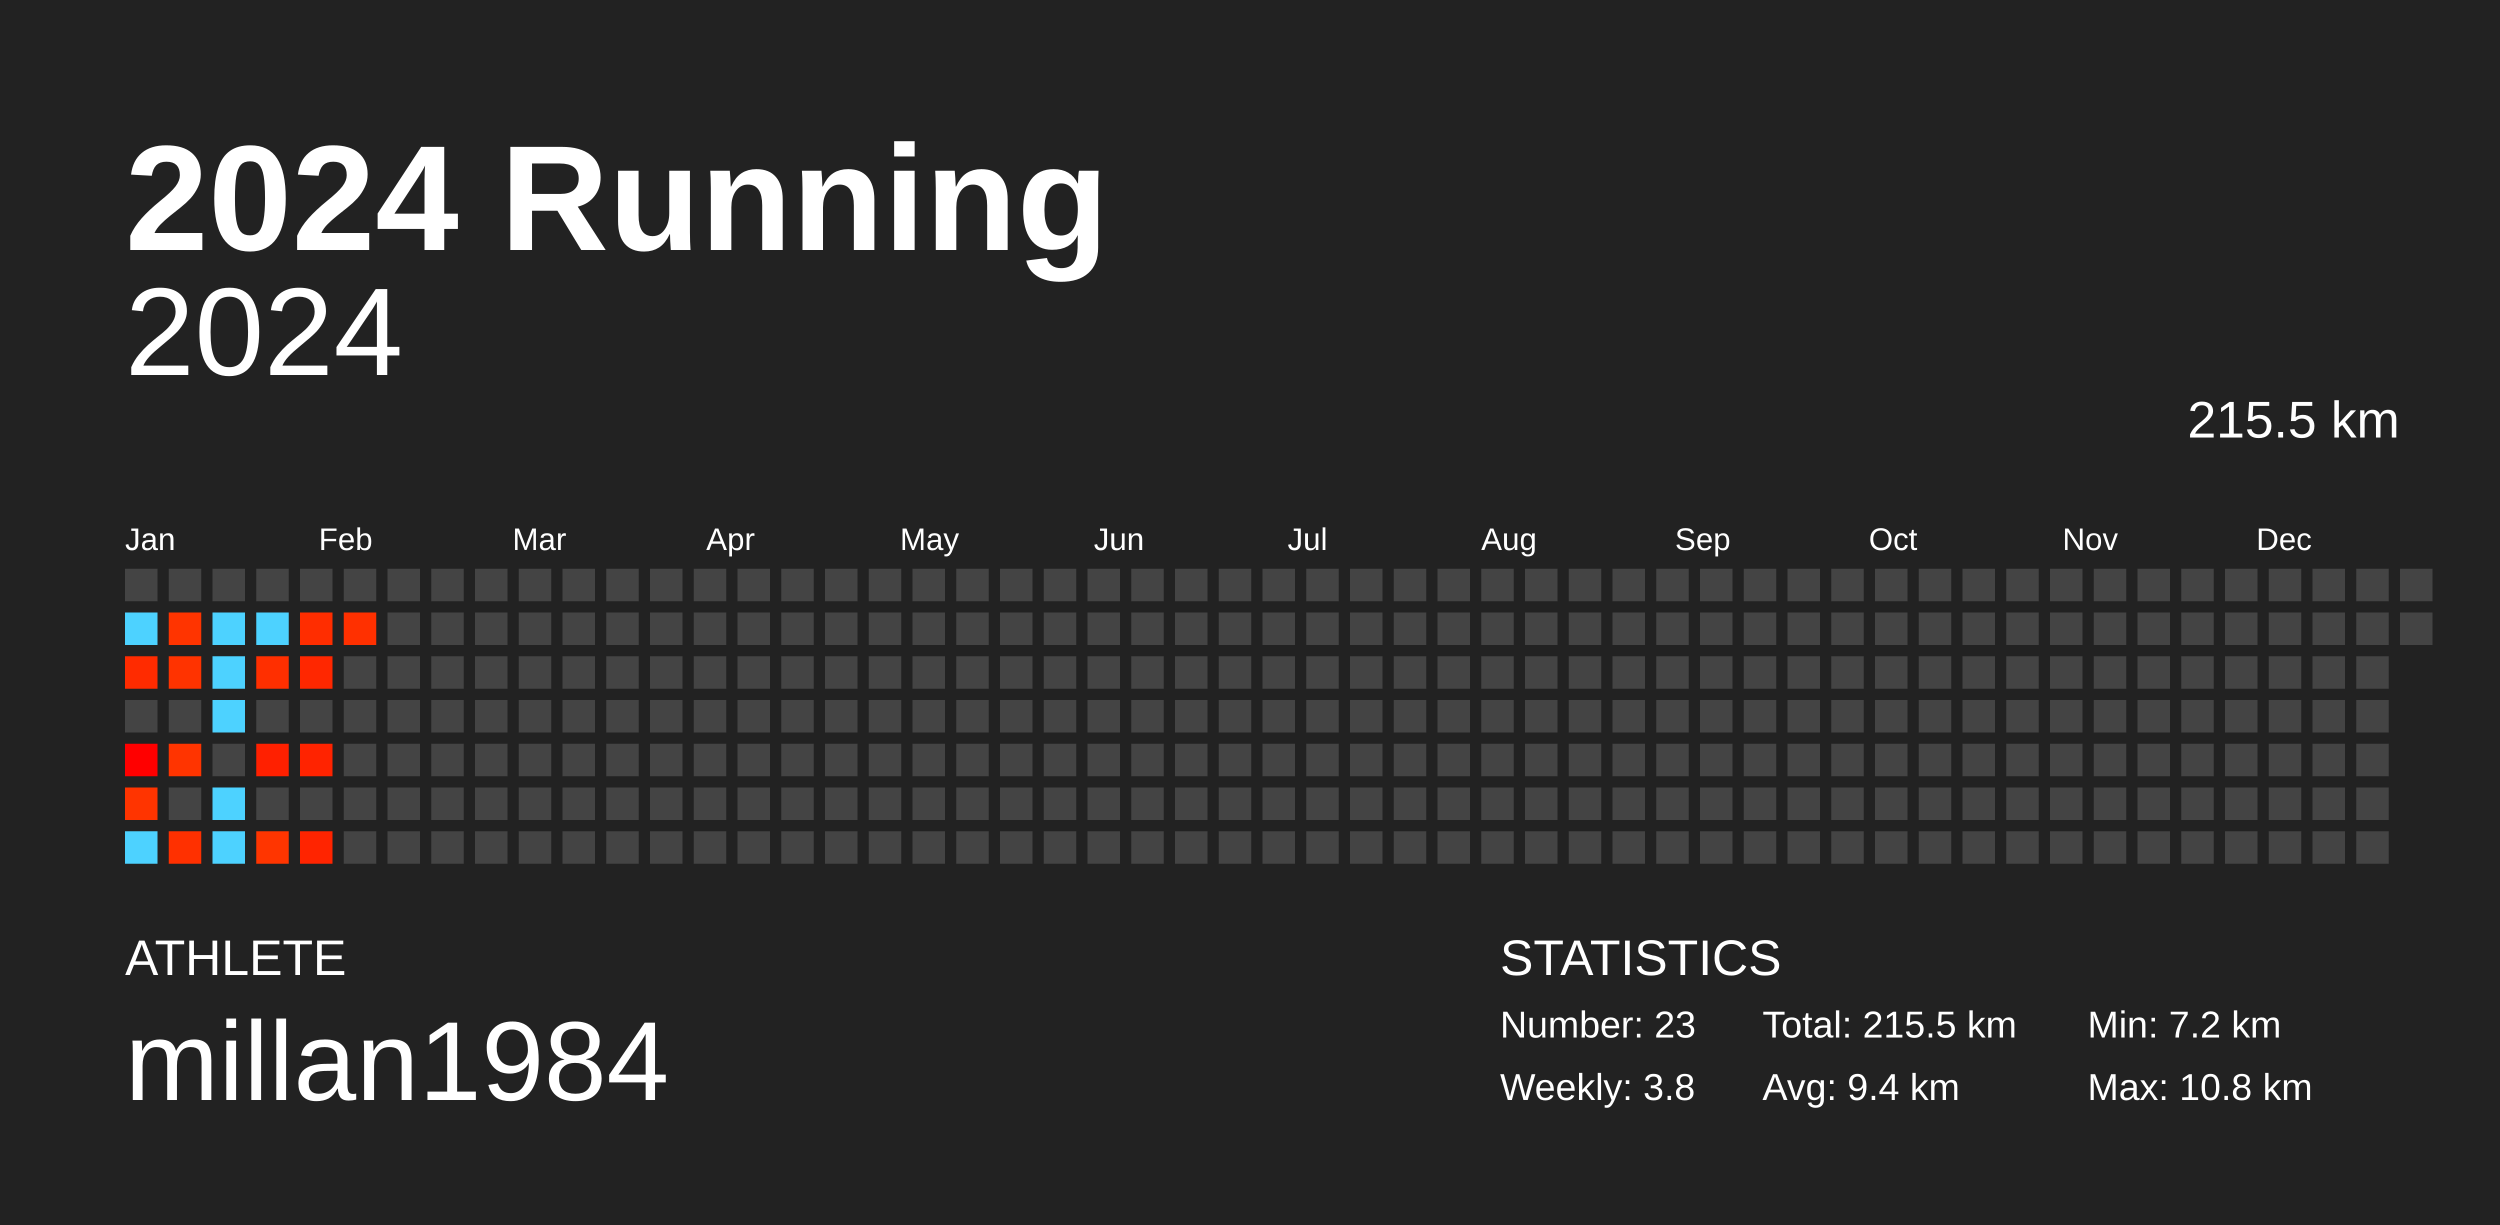
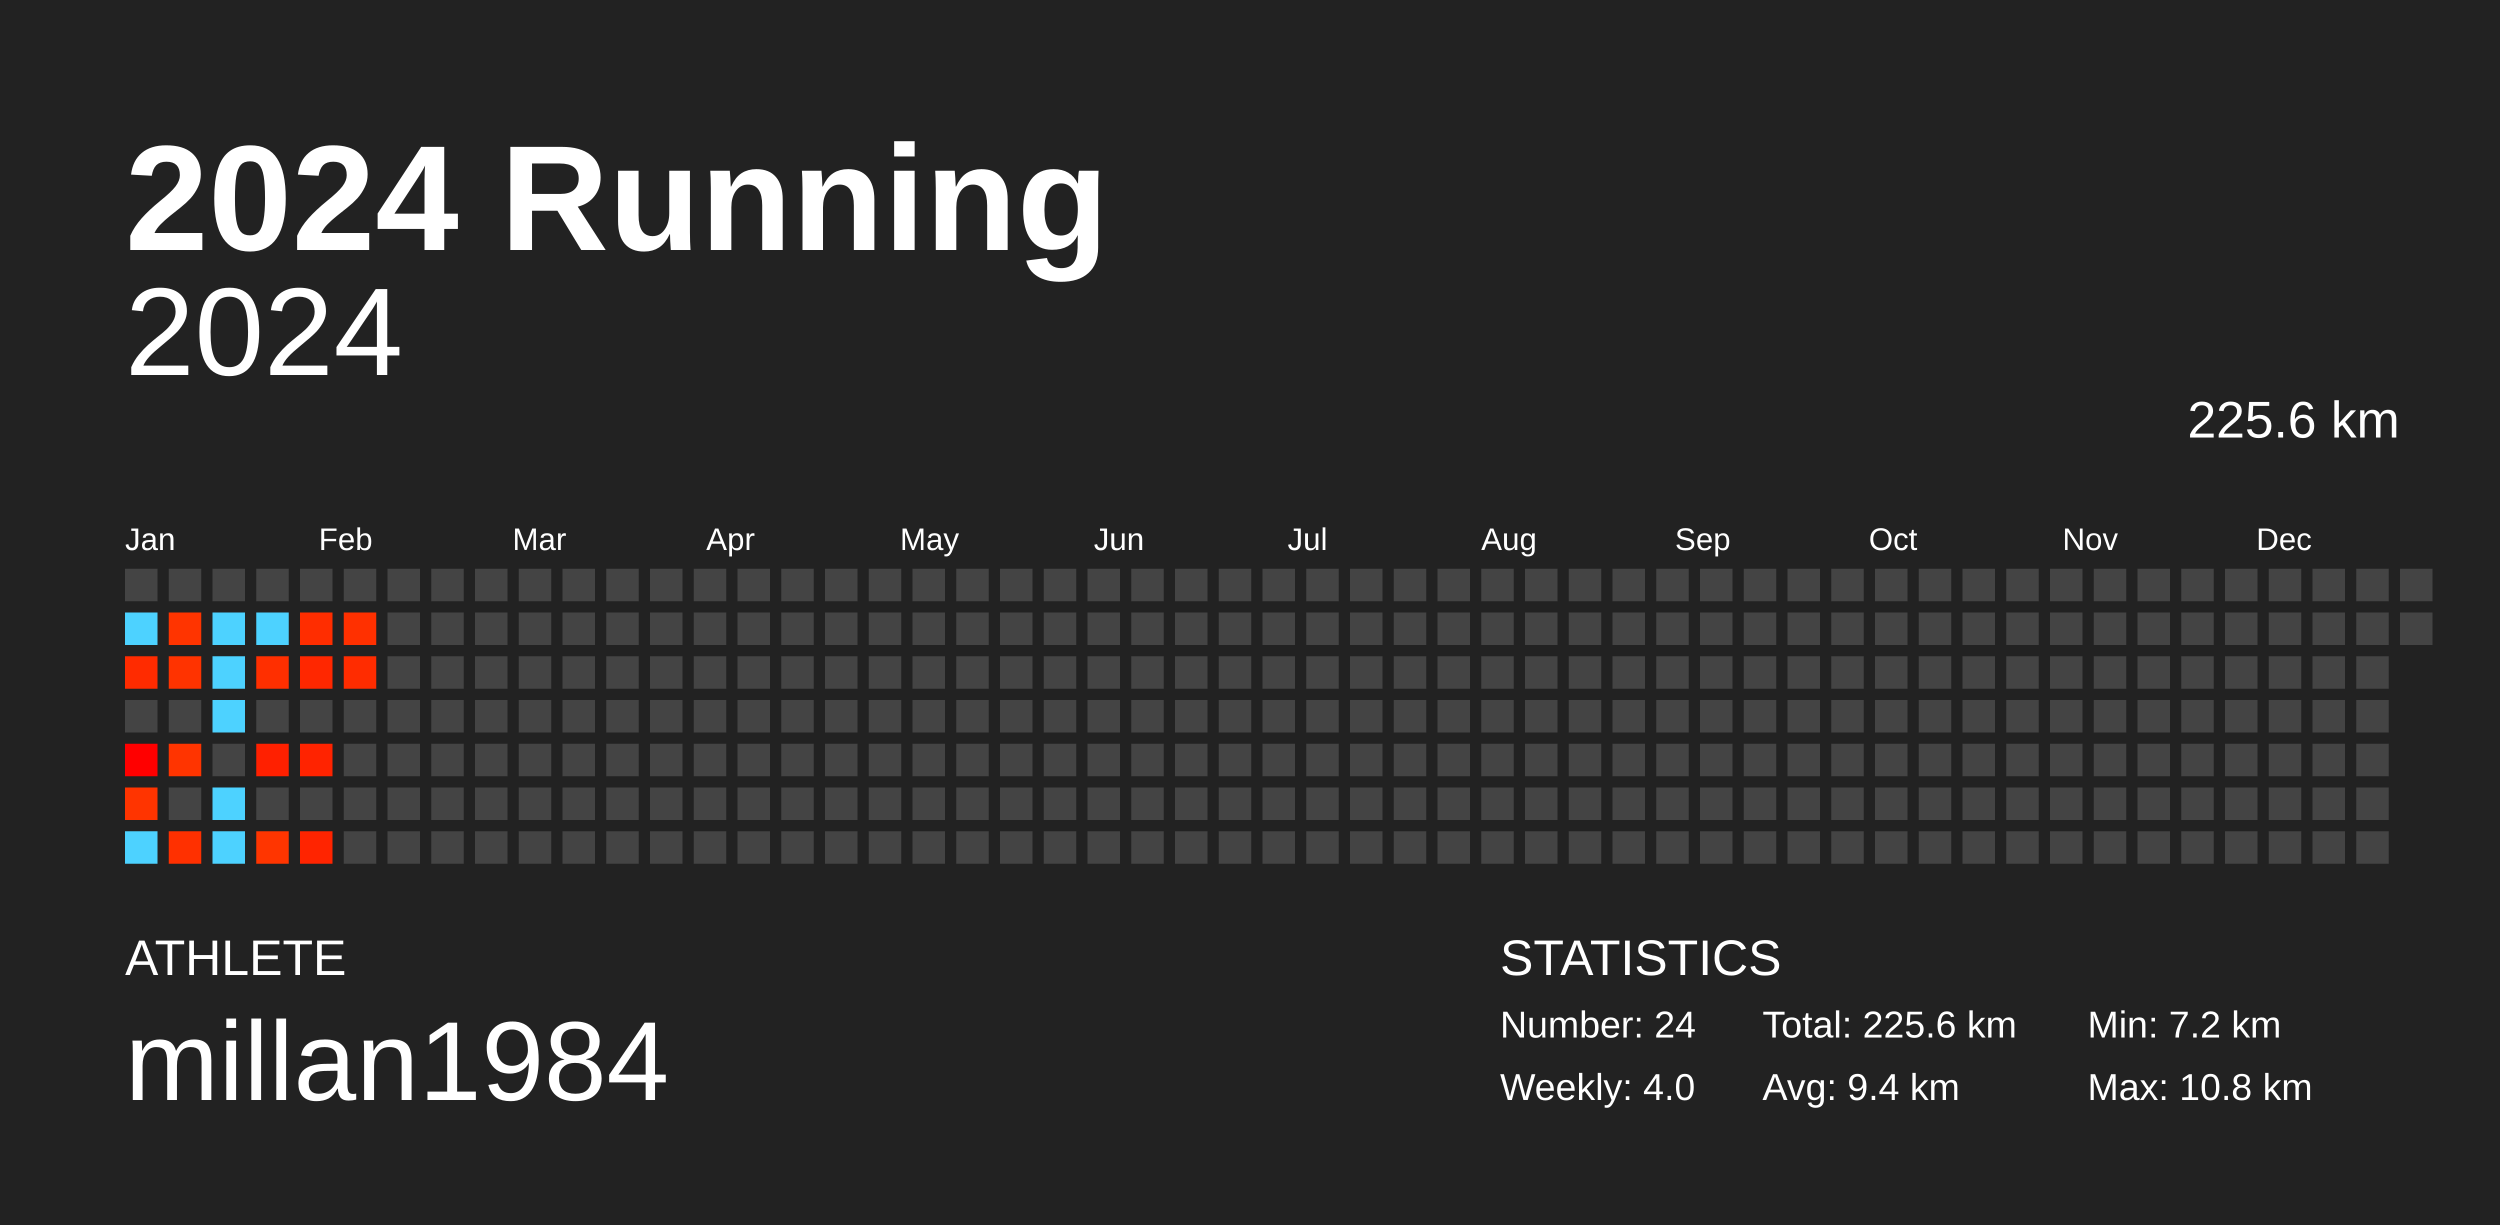
<svg xmlns="http://www.w3.org/2000/svg" baseProfile="full" height="98mm" version="1.1" viewBox="0,0,200,98" width="200mm">
  <defs />
  <rect fill="#222222" height="98" width="200" x="0" y="0" />
  <text fill="#FFFFFF" style="font-size:12px; font-family:Arial; font-weight:bold;" x="10" y="20">2024 Running</text>
  <text fill="#FFFFFF" style="font-size:4px; font-family:Arial" x="10" y="78">ATHLETE</text>
  <text fill="#FFFFFF" style="font-size:9px; font-family:Arial" x="10" y="88">millan1984</text>
  <text fill="#FFFFFF" style="font-size:4px; font-family:Arial" x="120" y="78">STATISTICS</text>
-   <text fill="#FFFFFF" style="font-size:3px; font-family:Arial" x="120" y="83">Number: 23</text>
-   <text fill="#FFFFFF" style="font-size:3px; font-family:Arial" x="120" y="88">Weekly: 3.8</text>
-   <text fill="#FFFFFF" style="font-size:3px; font-family:Arial" x="141" y="83">Total: 215.5 km</text>
+   <text fill="#FFFFFF" style="font-size:3px; font-family:Arial" x="120" y="83">Number: 24</text>
+   <text fill="#FFFFFF" style="font-size:3px; font-family:Arial" x="120" y="88">Weekly: 4.0</text>
+   <text fill="#FFFFFF" style="font-size:3px; font-family:Arial" x="141" y="83">Total: 225.6 km</text>
  <text fill="#FFFFFF" style="font-size:3px; font-family:Arial" x="141" y="88">Avg: 9.4 km</text>
  <text fill="#FFFFFF" style="font-size:3px; font-family:Arial" x="167" y="83">Min: 7.2 km</text>
  <text fill="#FFFFFF" style="font-size:3px; font-family:Arial" x="167" y="88">Max: 10.8 km</text>
  <text alignment-baseline="hanging" fill="#FFFFFF" style="font-size:10.0px; font-family:Arial;" x="10" y="30">2024</text>
-   <text alignment-baseline="hanging" fill="#FFFFFF" style="font-size:4.125px; font-family:Arial;" x="175" y="35">215.5 km</text>
+   <text alignment-baseline="hanging" fill="#FFFFFF" style="font-size:4.125px; font-family:Arial;" x="175" y="35">225.6 km</text>
  <text fill="#FFFFFF" style="font-size:2.5px; font-family:Arial" x="10.0" y="44">Jan</text>
  <text fill="#FFFFFF" style="font-size:2.5px; font-family:Arial" x="25.5" y="44">Feb</text>
  <text fill="#FFFFFF" style="font-size:2.5px; font-family:Arial" x="41.0" y="44">Mar</text>
  <text fill="#FFFFFF" style="font-size:2.5px; font-family:Arial" x="56.5" y="44">Apr</text>
  <text fill="#FFFFFF" style="font-size:2.5px; font-family:Arial" x="72.0" y="44">May</text>
  <text fill="#FFFFFF" style="font-size:2.5px; font-family:Arial" x="87.5" y="44">Jun</text>
  <text fill="#FFFFFF" style="font-size:2.5px; font-family:Arial" x="103.0" y="44">Jul</text>
  <text fill="#FFFFFF" style="font-size:2.5px; font-family:Arial" x="118.5" y="44">Aug</text>
  <text fill="#FFFFFF" style="font-size:2.5px; font-family:Arial" x="134.0" y="44">Sep</text>
  <text fill="#FFFFFF" style="font-size:2.5px; font-family:Arial" x="149.5" y="44">Oct</text>
  <text fill="#FFFFFF" style="font-size:2.5px; font-family:Arial" x="165.0" y="44">Nov</text>
  <text fill="#FFFFFF" style="font-size:2.5px; font-family:Arial" x="180.5" y="44">Dec</text>
  <rect fill="#444444" height="2.6" width="2.6" x="10.0" y="45.5" />
  <rect fill="#4dd2ff" height="2.6" width="2.6" x="10.0" y="49.0" />
  <rect fill="#ff2b00" height="2.6" width="2.6" x="10.0" y="52.5" />
  <rect fill="#444444" height="2.6" width="2.6" x="10.0" y="56.0" />
  <rect fill="#ff0000" height="2.6" width="2.6" x="10.0" y="59.5" />
  <rect fill="#ff3400" height="2.6" width="2.6" x="10.0" y="63.0" />
  <rect fill="#4dd2ff" height="2.6" width="2.6" x="10.0" y="66.5" />
  <rect fill="#444444" height="2.6" width="2.6" x="13.5" y="45.5" />
  <rect fill="#ff3400" height="2.6" width="2.6" x="13.5" y="49.0" />
  <rect fill="#ff3300" height="2.6" width="2.6" x="13.5" y="52.5" />
  <rect fill="#444444" height="2.6" width="2.6" x="13.5" y="56.0" />
  <rect fill="#ff3400" height="2.6" width="2.6" x="13.5" y="59.5" />
  <rect fill="#444444" height="2.6" width="2.6" x="13.5" y="63.0" />
  <rect fill="#ff3000" height="2.6" width="2.6" x="13.5" y="66.5" />
  <rect fill="#444444" height="2.6" width="2.6" x="17.0" y="45.5" />
  <rect fill="#4dd2ff" height="2.6" width="2.6" x="17.0" y="49.0" />
  <rect fill="#4dd2ff" height="2.6" width="2.6" x="17.0" y="52.5" />
  <rect fill="#4dd2ff" height="2.6" width="2.6" x="17.0" y="56.0" />
  <rect fill="#444444" height="2.6" width="2.6" x="17.0" y="59.5" />
  <rect fill="#4dd2ff" height="2.6" width="2.6" x="17.0" y="63.0" />
  <rect fill="#4dd2ff" height="2.6" width="2.6" x="17.0" y="66.5" />
  <rect fill="#444444" height="2.6" width="2.6" x="20.5" y="45.5" />
  <rect fill="#4dd2ff" height="2.6" width="2.6" x="20.5" y="49.0" />
  <rect fill="#ff2f00" height="2.6" width="2.6" x="20.5" y="52.5" />
  <rect fill="#444444" height="2.6" width="2.6" x="20.5" y="56.0" />
  <rect fill="#ff2000" height="2.6" width="2.6" x="20.5" y="59.5" />
  <rect fill="#444444" height="2.6" width="2.6" x="20.5" y="63.0" />
  <rect fill="#ff3500" height="2.6" width="2.6" x="20.5" y="66.5" />
  <rect fill="#444444" height="2.6" width="2.6" x="24.0" y="45.5" />
  <rect fill="#ff2d00" height="2.6" width="2.6" x="24.0" y="49.0" />
  <rect fill="#ff2700" height="2.6" width="2.6" x="24.0" y="52.5" />
  <rect fill="#444444" height="2.6" width="2.6" x="24.0" y="56.0" />
  <rect fill="#ff2300" height="2.6" width="2.6" x="24.0" y="59.5" />
  <rect fill="#444444" height="2.6" width="2.6" x="24.0" y="63.0" />
  <rect fill="#ff2400" height="2.6" width="2.6" x="24.0" y="66.5" />
  <rect fill="#444444" height="2.6" width="2.6" x="27.5" y="45.5" />
  <rect fill="#ff3000" height="2.6" width="2.6" x="27.5" y="49.0" />
-   <rect fill="#444444" height="2.6" width="2.6" x="27.5" y="52.5" />
+   <rect fill="#ff2c00" height="2.6" width="2.6" x="27.5" y="52.5" />
  <rect fill="#444444" height="2.6" width="2.6" x="27.5" y="56.0" />
  <rect fill="#444444" height="2.6" width="2.6" x="27.5" y="59.5" />
  <rect fill="#444444" height="2.6" width="2.6" x="27.5" y="63.0" />
  <rect fill="#444444" height="2.6" width="2.6" x="27.5" y="66.5" />
  <rect fill="#444444" height="2.6" width="2.6" x="31.0" y="45.5" />
  <rect fill="#444444" height="2.6" width="2.6" x="31.0" y="49.0" />
  <rect fill="#444444" height="2.6" width="2.6" x="31.0" y="52.5" />
  <rect fill="#444444" height="2.6" width="2.6" x="31.0" y="56.0" />
  <rect fill="#444444" height="2.6" width="2.6" x="31.0" y="59.5" />
  <rect fill="#444444" height="2.6" width="2.6" x="31.0" y="63.0" />
  <rect fill="#444444" height="2.6" width="2.6" x="31.0" y="66.5" />
  <rect fill="#444444" height="2.6" width="2.6" x="34.5" y="45.5" />
  <rect fill="#444444" height="2.6" width="2.6" x="34.5" y="49.0" />
  <rect fill="#444444" height="2.6" width="2.6" x="34.5" y="52.5" />
  <rect fill="#444444" height="2.6" width="2.6" x="34.5" y="56.0" />
  <rect fill="#444444" height="2.6" width="2.6" x="34.5" y="59.5" />
  <rect fill="#444444" height="2.6" width="2.6" x="34.5" y="63.0" />
  <rect fill="#444444" height="2.6" width="2.6" x="34.5" y="66.5" />
  <rect fill="#444444" height="2.6" width="2.6" x="38.0" y="45.5" />
  <rect fill="#444444" height="2.6" width="2.6" x="38.0" y="49.0" />
  <rect fill="#444444" height="2.6" width="2.6" x="38.0" y="52.5" />
  <rect fill="#444444" height="2.6" width="2.6" x="38.0" y="56.0" />
  <rect fill="#444444" height="2.6" width="2.6" x="38.0" y="59.5" />
  <rect fill="#444444" height="2.6" width="2.6" x="38.0" y="63.0" />
  <rect fill="#444444" height="2.6" width="2.6" x="38.0" y="66.5" />
  <rect fill="#444444" height="2.6" width="2.6" x="41.5" y="45.5" />
  <rect fill="#444444" height="2.6" width="2.6" x="41.5" y="49.0" />
  <rect fill="#444444" height="2.6" width="2.6" x="41.5" y="52.5" />
  <rect fill="#444444" height="2.6" width="2.6" x="41.5" y="56.0" />
  <rect fill="#444444" height="2.6" width="2.6" x="41.5" y="59.5" />
  <rect fill="#444444" height="2.6" width="2.6" x="41.5" y="63.0" />
  <rect fill="#444444" height="2.6" width="2.6" x="41.5" y="66.5" />
  <rect fill="#444444" height="2.6" width="2.6" x="45.0" y="45.5" />
  <rect fill="#444444" height="2.6" width="2.6" x="45.0" y="49.0" />
  <rect fill="#444444" height="2.6" width="2.6" x="45.0" y="52.5" />
  <rect fill="#444444" height="2.6" width="2.6" x="45.0" y="56.0" />
  <rect fill="#444444" height="2.6" width="2.6" x="45.0" y="59.5" />
  <rect fill="#444444" height="2.6" width="2.6" x="45.0" y="63.0" />
  <rect fill="#444444" height="2.6" width="2.6" x="45.0" y="66.5" />
  <rect fill="#444444" height="2.6" width="2.6" x="48.5" y="45.5" />
  <rect fill="#444444" height="2.6" width="2.6" x="48.5" y="49.0" />
  <rect fill="#444444" height="2.6" width="2.6" x="48.5" y="52.5" />
  <rect fill="#444444" height="2.6" width="2.6" x="48.5" y="56.0" />
  <rect fill="#444444" height="2.6" width="2.6" x="48.5" y="59.5" />
  <rect fill="#444444" height="2.6" width="2.6" x="48.5" y="63.0" />
  <rect fill="#444444" height="2.6" width="2.6" x="48.5" y="66.5" />
  <rect fill="#444444" height="2.6" width="2.6" x="52.0" y="45.5" />
  <rect fill="#444444" height="2.6" width="2.6" x="52.0" y="49.0" />
  <rect fill="#444444" height="2.6" width="2.6" x="52.0" y="52.5" />
  <rect fill="#444444" height="2.6" width="2.6" x="52.0" y="56.0" />
  <rect fill="#444444" height="2.6" width="2.6" x="52.0" y="59.5" />
  <rect fill="#444444" height="2.6" width="2.6" x="52.0" y="63.0" />
  <rect fill="#444444" height="2.6" width="2.6" x="52.0" y="66.5" />
  <rect fill="#444444" height="2.6" width="2.6" x="55.5" y="45.5" />
  <rect fill="#444444" height="2.6" width="2.6" x="55.5" y="49.0" />
  <rect fill="#444444" height="2.6" width="2.6" x="55.5" y="52.5" />
  <rect fill="#444444" height="2.6" width="2.6" x="55.5" y="56.0" />
  <rect fill="#444444" height="2.6" width="2.6" x="55.5" y="59.5" />
  <rect fill="#444444" height="2.6" width="2.6" x="55.5" y="63.0" />
  <rect fill="#444444" height="2.6" width="2.6" x="55.5" y="66.5" />
  <rect fill="#444444" height="2.6" width="2.6" x="59.0" y="45.5" />
  <rect fill="#444444" height="2.6" width="2.6" x="59.0" y="49.0" />
  <rect fill="#444444" height="2.6" width="2.6" x="59.0" y="52.5" />
  <rect fill="#444444" height="2.6" width="2.6" x="59.0" y="56.0" />
  <rect fill="#444444" height="2.6" width="2.6" x="59.0" y="59.5" />
  <rect fill="#444444" height="2.6" width="2.6" x="59.0" y="63.0" />
  <rect fill="#444444" height="2.6" width="2.6" x="59.0" y="66.5" />
  <rect fill="#444444" height="2.6" width="2.6" x="62.5" y="45.5" />
  <rect fill="#444444" height="2.6" width="2.6" x="62.5" y="49.0" />
  <rect fill="#444444" height="2.6" width="2.6" x="62.5" y="52.5" />
  <rect fill="#444444" height="2.6" width="2.6" x="62.5" y="56.0" />
  <rect fill="#444444" height="2.6" width="2.6" x="62.5" y="59.5" />
  <rect fill="#444444" height="2.6" width="2.6" x="62.5" y="63.0" />
  <rect fill="#444444" height="2.6" width="2.6" x="62.5" y="66.5" />
  <rect fill="#444444" height="2.6" width="2.6" x="66.0" y="45.5" />
  <rect fill="#444444" height="2.6" width="2.6" x="66.0" y="49.0" />
  <rect fill="#444444" height="2.6" width="2.6" x="66.0" y="52.5" />
  <rect fill="#444444" height="2.6" width="2.6" x="66.0" y="56.0" />
  <rect fill="#444444" height="2.6" width="2.6" x="66.0" y="59.5" />
  <rect fill="#444444" height="2.6" width="2.6" x="66.0" y="63.0" />
  <rect fill="#444444" height="2.6" width="2.6" x="66.0" y="66.5" />
  <rect fill="#444444" height="2.6" width="2.6" x="69.5" y="45.5" />
  <rect fill="#444444" height="2.6" width="2.6" x="69.5" y="49.0" />
  <rect fill="#444444" height="2.6" width="2.6" x="69.5" y="52.5" />
  <rect fill="#444444" height="2.6" width="2.6" x="69.5" y="56.0" />
  <rect fill="#444444" height="2.6" width="2.6" x="69.5" y="59.5" />
  <rect fill="#444444" height="2.6" width="2.6" x="69.5" y="63.0" />
  <rect fill="#444444" height="2.6" width="2.6" x="69.5" y="66.5" />
  <rect fill="#444444" height="2.6" width="2.6" x="73.0" y="45.5" />
  <rect fill="#444444" height="2.6" width="2.6" x="73.0" y="49.0" />
  <rect fill="#444444" height="2.6" width="2.6" x="73.0" y="52.5" />
  <rect fill="#444444" height="2.6" width="2.6" x="73.0" y="56.0" />
  <rect fill="#444444" height="2.6" width="2.6" x="73.0" y="59.5" />
  <rect fill="#444444" height="2.6" width="2.6" x="73.0" y="63.0" />
  <rect fill="#444444" height="2.6" width="2.6" x="73.0" y="66.5" />
  <rect fill="#444444" height="2.6" width="2.6" x="76.5" y="45.5" />
  <rect fill="#444444" height="2.6" width="2.6" x="76.5" y="49.0" />
  <rect fill="#444444" height="2.6" width="2.6" x="76.5" y="52.5" />
  <rect fill="#444444" height="2.6" width="2.6" x="76.5" y="56.0" />
  <rect fill="#444444" height="2.6" width="2.6" x="76.5" y="59.5" />
  <rect fill="#444444" height="2.6" width="2.6" x="76.5" y="63.0" />
  <rect fill="#444444" height="2.6" width="2.6" x="76.5" y="66.5" />
  <rect fill="#444444" height="2.6" width="2.6" x="80.0" y="45.5" />
  <rect fill="#444444" height="2.6" width="2.6" x="80.0" y="49.0" />
  <rect fill="#444444" height="2.6" width="2.6" x="80.0" y="52.5" />
  <rect fill="#444444" height="2.6" width="2.6" x="80.0" y="56.0" />
  <rect fill="#444444" height="2.6" width="2.6" x="80.0" y="59.5" />
  <rect fill="#444444" height="2.6" width="2.6" x="80.0" y="63.0" />
  <rect fill="#444444" height="2.6" width="2.6" x="80.0" y="66.5" />
  <rect fill="#444444" height="2.6" width="2.6" x="83.5" y="45.5" />
  <rect fill="#444444" height="2.6" width="2.6" x="83.5" y="49.0" />
  <rect fill="#444444" height="2.6" width="2.6" x="83.5" y="52.5" />
  <rect fill="#444444" height="2.6" width="2.6" x="83.5" y="56.0" />
  <rect fill="#444444" height="2.6" width="2.6" x="83.5" y="59.5" />
  <rect fill="#444444" height="2.6" width="2.6" x="83.5" y="63.0" />
  <rect fill="#444444" height="2.6" width="2.6" x="83.5" y="66.5" />
  <rect fill="#444444" height="2.6" width="2.6" x="87.0" y="45.5" />
  <rect fill="#444444" height="2.6" width="2.6" x="87.0" y="49.0" />
  <rect fill="#444444" height="2.6" width="2.6" x="87.0" y="52.5" />
  <rect fill="#444444" height="2.6" width="2.6" x="87.0" y="56.0" />
  <rect fill="#444444" height="2.6" width="2.6" x="87.0" y="59.5" />
  <rect fill="#444444" height="2.6" width="2.6" x="87.0" y="63.0" />
  <rect fill="#444444" height="2.6" width="2.6" x="87.0" y="66.5" />
  <rect fill="#444444" height="2.6" width="2.6" x="90.5" y="45.5" />
  <rect fill="#444444" height="2.6" width="2.6" x="90.5" y="49.0" />
  <rect fill="#444444" height="2.6" width="2.6" x="90.5" y="52.5" />
  <rect fill="#444444" height="2.6" width="2.6" x="90.5" y="56.0" />
  <rect fill="#444444" height="2.6" width="2.6" x="90.5" y="59.5" />
  <rect fill="#444444" height="2.6" width="2.6" x="90.5" y="63.0" />
  <rect fill="#444444" height="2.6" width="2.6" x="90.5" y="66.5" />
  <rect fill="#444444" height="2.6" width="2.6" x="94.0" y="45.5" />
  <rect fill="#444444" height="2.6" width="2.6" x="94.0" y="49.0" />
  <rect fill="#444444" height="2.6" width="2.6" x="94.0" y="52.5" />
  <rect fill="#444444" height="2.6" width="2.6" x="94.0" y="56.0" />
  <rect fill="#444444" height="2.6" width="2.6" x="94.0" y="59.5" />
  <rect fill="#444444" height="2.6" width="2.6" x="94.0" y="63.0" />
  <rect fill="#444444" height="2.6" width="2.6" x="94.0" y="66.5" />
  <rect fill="#444444" height="2.6" width="2.6" x="97.5" y="45.5" />
  <rect fill="#444444" height="2.6" width="2.6" x="97.5" y="49.0" />
  <rect fill="#444444" height="2.6" width="2.6" x="97.5" y="52.5" />
  <rect fill="#444444" height="2.6" width="2.6" x="97.5" y="56.0" />
  <rect fill="#444444" height="2.6" width="2.6" x="97.5" y="59.5" />
  <rect fill="#444444" height="2.6" width="2.6" x="97.5" y="63.0" />
  <rect fill="#444444" height="2.6" width="2.6" x="97.5" y="66.5" />
  <rect fill="#444444" height="2.6" width="2.6" x="101.0" y="45.5" />
  <rect fill="#444444" height="2.6" width="2.6" x="101.0" y="49.0" />
  <rect fill="#444444" height="2.6" width="2.6" x="101.0" y="52.5" />
  <rect fill="#444444" height="2.6" width="2.6" x="101.0" y="56.0" />
  <rect fill="#444444" height="2.6" width="2.6" x="101.0" y="59.5" />
  <rect fill="#444444" height="2.6" width="2.6" x="101.0" y="63.0" />
  <rect fill="#444444" height="2.6" width="2.6" x="101.0" y="66.5" />
  <rect fill="#444444" height="2.6" width="2.6" x="104.5" y="45.5" />
  <rect fill="#444444" height="2.6" width="2.6" x="104.5" y="49.0" />
  <rect fill="#444444" height="2.6" width="2.6" x="104.5" y="52.5" />
  <rect fill="#444444" height="2.6" width="2.6" x="104.5" y="56.0" />
  <rect fill="#444444" height="2.6" width="2.6" x="104.5" y="59.5" />
  <rect fill="#444444" height="2.6" width="2.6" x="104.5" y="63.0" />
  <rect fill="#444444" height="2.6" width="2.6" x="104.5" y="66.5" />
  <rect fill="#444444" height="2.6" width="2.6" x="108.0" y="45.5" />
  <rect fill="#444444" height="2.6" width="2.6" x="108.0" y="49.0" />
  <rect fill="#444444" height="2.6" width="2.6" x="108.0" y="52.5" />
  <rect fill="#444444" height="2.6" width="2.6" x="108.0" y="56.0" />
  <rect fill="#444444" height="2.6" width="2.6" x="108.0" y="59.5" />
  <rect fill="#444444" height="2.6" width="2.6" x="108.0" y="63.0" />
  <rect fill="#444444" height="2.6" width="2.6" x="108.0" y="66.5" />
  <rect fill="#444444" height="2.6" width="2.6" x="111.5" y="45.5" />
  <rect fill="#444444" height="2.6" width="2.6" x="111.5" y="49.0" />
  <rect fill="#444444" height="2.6" width="2.6" x="111.5" y="52.5" />
  <rect fill="#444444" height="2.6" width="2.6" x="111.5" y="56.0" />
  <rect fill="#444444" height="2.6" width="2.6" x="111.5" y="59.5" />
  <rect fill="#444444" height="2.6" width="2.6" x="111.5" y="63.0" />
  <rect fill="#444444" height="2.6" width="2.6" x="111.5" y="66.5" />
  <rect fill="#444444" height="2.6" width="2.6" x="115.0" y="45.5" />
  <rect fill="#444444" height="2.6" width="2.6" x="115.0" y="49.0" />
  <rect fill="#444444" height="2.6" width="2.6" x="115.0" y="52.5" />
  <rect fill="#444444" height="2.6" width="2.6" x="115.0" y="56.0" />
  <rect fill="#444444" height="2.6" width="2.6" x="115.0" y="59.5" />
  <rect fill="#444444" height="2.6" width="2.6" x="115.0" y="63.0" />
  <rect fill="#444444" height="2.6" width="2.6" x="115.0" y="66.5" />
  <rect fill="#444444" height="2.6" width="2.6" x="118.5" y="45.5" />
  <rect fill="#444444" height="2.6" width="2.6" x="118.5" y="49.0" />
  <rect fill="#444444" height="2.6" width="2.6" x="118.5" y="52.5" />
  <rect fill="#444444" height="2.6" width="2.6" x="118.5" y="56.0" />
  <rect fill="#444444" height="2.6" width="2.6" x="118.5" y="59.5" />
  <rect fill="#444444" height="2.6" width="2.6" x="118.5" y="63.0" />
  <rect fill="#444444" height="2.6" width="2.6" x="118.5" y="66.5" />
  <rect fill="#444444" height="2.6" width="2.6" x="122.0" y="45.5" />
  <rect fill="#444444" height="2.6" width="2.6" x="122.0" y="49.0" />
  <rect fill="#444444" height="2.6" width="2.6" x="122.0" y="52.5" />
  <rect fill="#444444" height="2.6" width="2.6" x="122.0" y="56.0" />
  <rect fill="#444444" height="2.6" width="2.6" x="122.0" y="59.5" />
  <rect fill="#444444" height="2.6" width="2.6" x="122.0" y="63.0" />
  <rect fill="#444444" height="2.6" width="2.6" x="122.0" y="66.5" />
  <rect fill="#444444" height="2.6" width="2.6" x="125.5" y="45.5" />
  <rect fill="#444444" height="2.6" width="2.6" x="125.5" y="49.0" />
  <rect fill="#444444" height="2.6" width="2.6" x="125.5" y="52.5" />
  <rect fill="#444444" height="2.6" width="2.6" x="125.5" y="56.0" />
  <rect fill="#444444" height="2.6" width="2.6" x="125.5" y="59.5" />
  <rect fill="#444444" height="2.6" width="2.6" x="125.5" y="63.0" />
  <rect fill="#444444" height="2.6" width="2.6" x="125.5" y="66.5" />
  <rect fill="#444444" height="2.6" width="2.6" x="129.0" y="45.5" />
  <rect fill="#444444" height="2.6" width="2.6" x="129.0" y="49.0" />
  <rect fill="#444444" height="2.6" width="2.6" x="129.0" y="52.5" />
  <rect fill="#444444" height="2.6" width="2.6" x="129.0" y="56.0" />
  <rect fill="#444444" height="2.6" width="2.6" x="129.0" y="59.5" />
  <rect fill="#444444" height="2.6" width="2.6" x="129.0" y="63.0" />
  <rect fill="#444444" height="2.6" width="2.6" x="129.0" y="66.5" />
  <rect fill="#444444" height="2.6" width="2.6" x="132.5" y="45.5" />
  <rect fill="#444444" height="2.6" width="2.6" x="132.5" y="49.0" />
  <rect fill="#444444" height="2.6" width="2.6" x="132.5" y="52.5" />
  <rect fill="#444444" height="2.6" width="2.6" x="132.5" y="56.0" />
  <rect fill="#444444" height="2.6" width="2.6" x="132.5" y="59.5" />
  <rect fill="#444444" height="2.6" width="2.6" x="132.5" y="63.0" />
  <rect fill="#444444" height="2.6" width="2.6" x="132.5" y="66.5" />
  <rect fill="#444444" height="2.6" width="2.6" x="136.0" y="45.5" />
  <rect fill="#444444" height="2.6" width="2.6" x="136.0" y="49.0" />
  <rect fill="#444444" height="2.6" width="2.6" x="136.0" y="52.5" />
  <rect fill="#444444" height="2.6" width="2.6" x="136.0" y="56.0" />
  <rect fill="#444444" height="2.6" width="2.6" x="136.0" y="59.5" />
  <rect fill="#444444" height="2.6" width="2.6" x="136.0" y="63.0" />
  <rect fill="#444444" height="2.6" width="2.6" x="136.0" y="66.5" />
  <rect fill="#444444" height="2.6" width="2.6" x="139.5" y="45.5" />
  <rect fill="#444444" height="2.6" width="2.6" x="139.5" y="49.0" />
  <rect fill="#444444" height="2.6" width="2.6" x="139.5" y="52.5" />
  <rect fill="#444444" height="2.6" width="2.6" x="139.5" y="56.0" />
  <rect fill="#444444" height="2.6" width="2.6" x="139.5" y="59.5" />
  <rect fill="#444444" height="2.6" width="2.6" x="139.5" y="63.0" />
  <rect fill="#444444" height="2.6" width="2.6" x="139.5" y="66.5" />
  <rect fill="#444444" height="2.6" width="2.6" x="143.0" y="45.5" />
  <rect fill="#444444" height="2.6" width="2.6" x="143.0" y="49.0" />
  <rect fill="#444444" height="2.6" width="2.6" x="143.0" y="52.5" />
  <rect fill="#444444" height="2.6" width="2.6" x="143.0" y="56.0" />
  <rect fill="#444444" height="2.6" width="2.6" x="143.0" y="59.5" />
  <rect fill="#444444" height="2.6" width="2.6" x="143.0" y="63.0" />
  <rect fill="#444444" height="2.6" width="2.6" x="143.0" y="66.5" />
  <rect fill="#444444" height="2.6" width="2.6" x="146.5" y="45.5" />
  <rect fill="#444444" height="2.6" width="2.6" x="146.5" y="49.0" />
  <rect fill="#444444" height="2.6" width="2.6" x="146.5" y="52.5" />
  <rect fill="#444444" height="2.6" width="2.6" x="146.5" y="56.0" />
  <rect fill="#444444" height="2.6" width="2.6" x="146.5" y="59.5" />
  <rect fill="#444444" height="2.6" width="2.6" x="146.5" y="63.0" />
  <rect fill="#444444" height="2.6" width="2.6" x="146.5" y="66.5" />
  <rect fill="#444444" height="2.6" width="2.6" x="150.0" y="45.5" />
  <rect fill="#444444" height="2.6" width="2.6" x="150.0" y="49.0" />
  <rect fill="#444444" height="2.6" width="2.6" x="150.0" y="52.5" />
  <rect fill="#444444" height="2.6" width="2.6" x="150.0" y="56.0" />
  <rect fill="#444444" height="2.6" width="2.6" x="150.0" y="59.5" />
  <rect fill="#444444" height="2.6" width="2.6" x="150.0" y="63.0" />
  <rect fill="#444444" height="2.6" width="2.6" x="150.0" y="66.5" />
  <rect fill="#444444" height="2.6" width="2.6" x="153.5" y="45.5" />
  <rect fill="#444444" height="2.6" width="2.6" x="153.5" y="49.0" />
  <rect fill="#444444" height="2.6" width="2.6" x="153.5" y="52.5" />
  <rect fill="#444444" height="2.6" width="2.6" x="153.5" y="56.0" />
  <rect fill="#444444" height="2.6" width="2.6" x="153.5" y="59.5" />
  <rect fill="#444444" height="2.6" width="2.6" x="153.5" y="63.0" />
  <rect fill="#444444" height="2.6" width="2.6" x="153.5" y="66.5" />
  <rect fill="#444444" height="2.6" width="2.6" x="157.0" y="45.5" />
  <rect fill="#444444" height="2.6" width="2.6" x="157.0" y="49.0" />
  <rect fill="#444444" height="2.6" width="2.6" x="157.0" y="52.5" />
  <rect fill="#444444" height="2.6" width="2.6" x="157.0" y="56.0" />
  <rect fill="#444444" height="2.6" width="2.6" x="157.0" y="59.5" />
  <rect fill="#444444" height="2.6" width="2.6" x="157.0" y="63.0" />
  <rect fill="#444444" height="2.6" width="2.6" x="157.0" y="66.5" />
  <rect fill="#444444" height="2.6" width="2.6" x="160.5" y="45.5" />
  <rect fill="#444444" height="2.6" width="2.6" x="160.5" y="49.0" />
  <rect fill="#444444" height="2.6" width="2.6" x="160.5" y="52.5" />
  <rect fill="#444444" height="2.6" width="2.6" x="160.5" y="56.0" />
  <rect fill="#444444" height="2.6" width="2.6" x="160.5" y="59.5" />
  <rect fill="#444444" height="2.6" width="2.6" x="160.5" y="63.0" />
  <rect fill="#444444" height="2.6" width="2.6" x="160.5" y="66.5" />
  <rect fill="#444444" height="2.6" width="2.6" x="164.0" y="45.5" />
  <rect fill="#444444" height="2.6" width="2.6" x="164.0" y="49.0" />
  <rect fill="#444444" height="2.6" width="2.6" x="164.0" y="52.5" />
  <rect fill="#444444" height="2.6" width="2.6" x="164.0" y="56.0" />
  <rect fill="#444444" height="2.6" width="2.6" x="164.0" y="59.5" />
  <rect fill="#444444" height="2.6" width="2.6" x="164.0" y="63.0" />
  <rect fill="#444444" height="2.6" width="2.6" x="164.0" y="66.5" />
  <rect fill="#444444" height="2.6" width="2.6" x="167.5" y="45.5" />
  <rect fill="#444444" height="2.6" width="2.6" x="167.5" y="49.0" />
  <rect fill="#444444" height="2.6" width="2.6" x="167.5" y="52.5" />
  <rect fill="#444444" height="2.6" width="2.6" x="167.5" y="56.0" />
  <rect fill="#444444" height="2.6" width="2.6" x="167.5" y="59.5" />
  <rect fill="#444444" height="2.6" width="2.6" x="167.5" y="63.0" />
  <rect fill="#444444" height="2.6" width="2.6" x="167.5" y="66.5" />
  <rect fill="#444444" height="2.6" width="2.6" x="171.0" y="45.5" />
  <rect fill="#444444" height="2.6" width="2.6" x="171.0" y="49.0" />
  <rect fill="#444444" height="2.6" width="2.6" x="171.0" y="52.5" />
  <rect fill="#444444" height="2.6" width="2.6" x="171.0" y="56.0" />
  <rect fill="#444444" height="2.6" width="2.6" x="171.0" y="59.5" />
  <rect fill="#444444" height="2.6" width="2.6" x="171.0" y="63.0" />
  <rect fill="#444444" height="2.6" width="2.6" x="171.0" y="66.5" />
  <rect fill="#444444" height="2.6" width="2.6" x="174.5" y="45.5" />
  <rect fill="#444444" height="2.6" width="2.6" x="174.5" y="49.0" />
  <rect fill="#444444" height="2.6" width="2.6" x="174.5" y="52.5" />
  <rect fill="#444444" height="2.6" width="2.6" x="174.5" y="56.0" />
  <rect fill="#444444" height="2.6" width="2.6" x="174.5" y="59.5" />
  <rect fill="#444444" height="2.6" width="2.6" x="174.5" y="63.0" />
  <rect fill="#444444" height="2.6" width="2.6" x="174.5" y="66.5" />
  <rect fill="#444444" height="2.6" width="2.6" x="178.0" y="45.5" />
  <rect fill="#444444" height="2.6" width="2.6" x="178.0" y="49.0" />
  <rect fill="#444444" height="2.6" width="2.6" x="178.0" y="52.5" />
  <rect fill="#444444" height="2.6" width="2.6" x="178.0" y="56.0" />
  <rect fill="#444444" height="2.6" width="2.6" x="178.0" y="59.5" />
  <rect fill="#444444" height="2.6" width="2.6" x="178.0" y="63.0" />
  <rect fill="#444444" height="2.6" width="2.6" x="178.0" y="66.5" />
  <rect fill="#444444" height="2.6" width="2.6" x="181.5" y="45.5" />
  <rect fill="#444444" height="2.6" width="2.6" x="181.5" y="49.0" />
  <rect fill="#444444" height="2.6" width="2.6" x="181.5" y="52.5" />
  <rect fill="#444444" height="2.6" width="2.6" x="181.5" y="56.0" />
  <rect fill="#444444" height="2.6" width="2.6" x="181.5" y="59.5" />
  <rect fill="#444444" height="2.6" width="2.6" x="181.5" y="63.0" />
  <rect fill="#444444" height="2.6" width="2.6" x="181.5" y="66.5" />
  <rect fill="#444444" height="2.6" width="2.6" x="185.0" y="45.5" />
  <rect fill="#444444" height="2.6" width="2.6" x="185.0" y="49.0" />
  <rect fill="#444444" height="2.6" width="2.6" x="185.0" y="52.5" />
  <rect fill="#444444" height="2.6" width="2.6" x="185.0" y="56.0" />
  <rect fill="#444444" height="2.6" width="2.6" x="185.0" y="59.5" />
  <rect fill="#444444" height="2.6" width="2.6" x="185.0" y="63.0" />
  <rect fill="#444444" height="2.6" width="2.6" x="185.0" y="66.5" />
  <rect fill="#444444" height="2.6" width="2.6" x="188.5" y="45.5" />
  <rect fill="#444444" height="2.6" width="2.6" x="188.5" y="49.0" />
  <rect fill="#444444" height="2.6" width="2.6" x="188.5" y="52.5" />
  <rect fill="#444444" height="2.6" width="2.6" x="188.5" y="56.0" />
  <rect fill="#444444" height="2.6" width="2.6" x="188.5" y="59.5" />
  <rect fill="#444444" height="2.6" width="2.6" x="188.5" y="63.0" />
  <rect fill="#444444" height="2.6" width="2.6" x="188.5" y="66.5" />
  <rect fill="#444444" height="2.6" width="2.6" x="192.0" y="45.5" />
  <rect fill="#444444" height="2.6" width="2.6" x="192.0" y="49.0" />
</svg>
